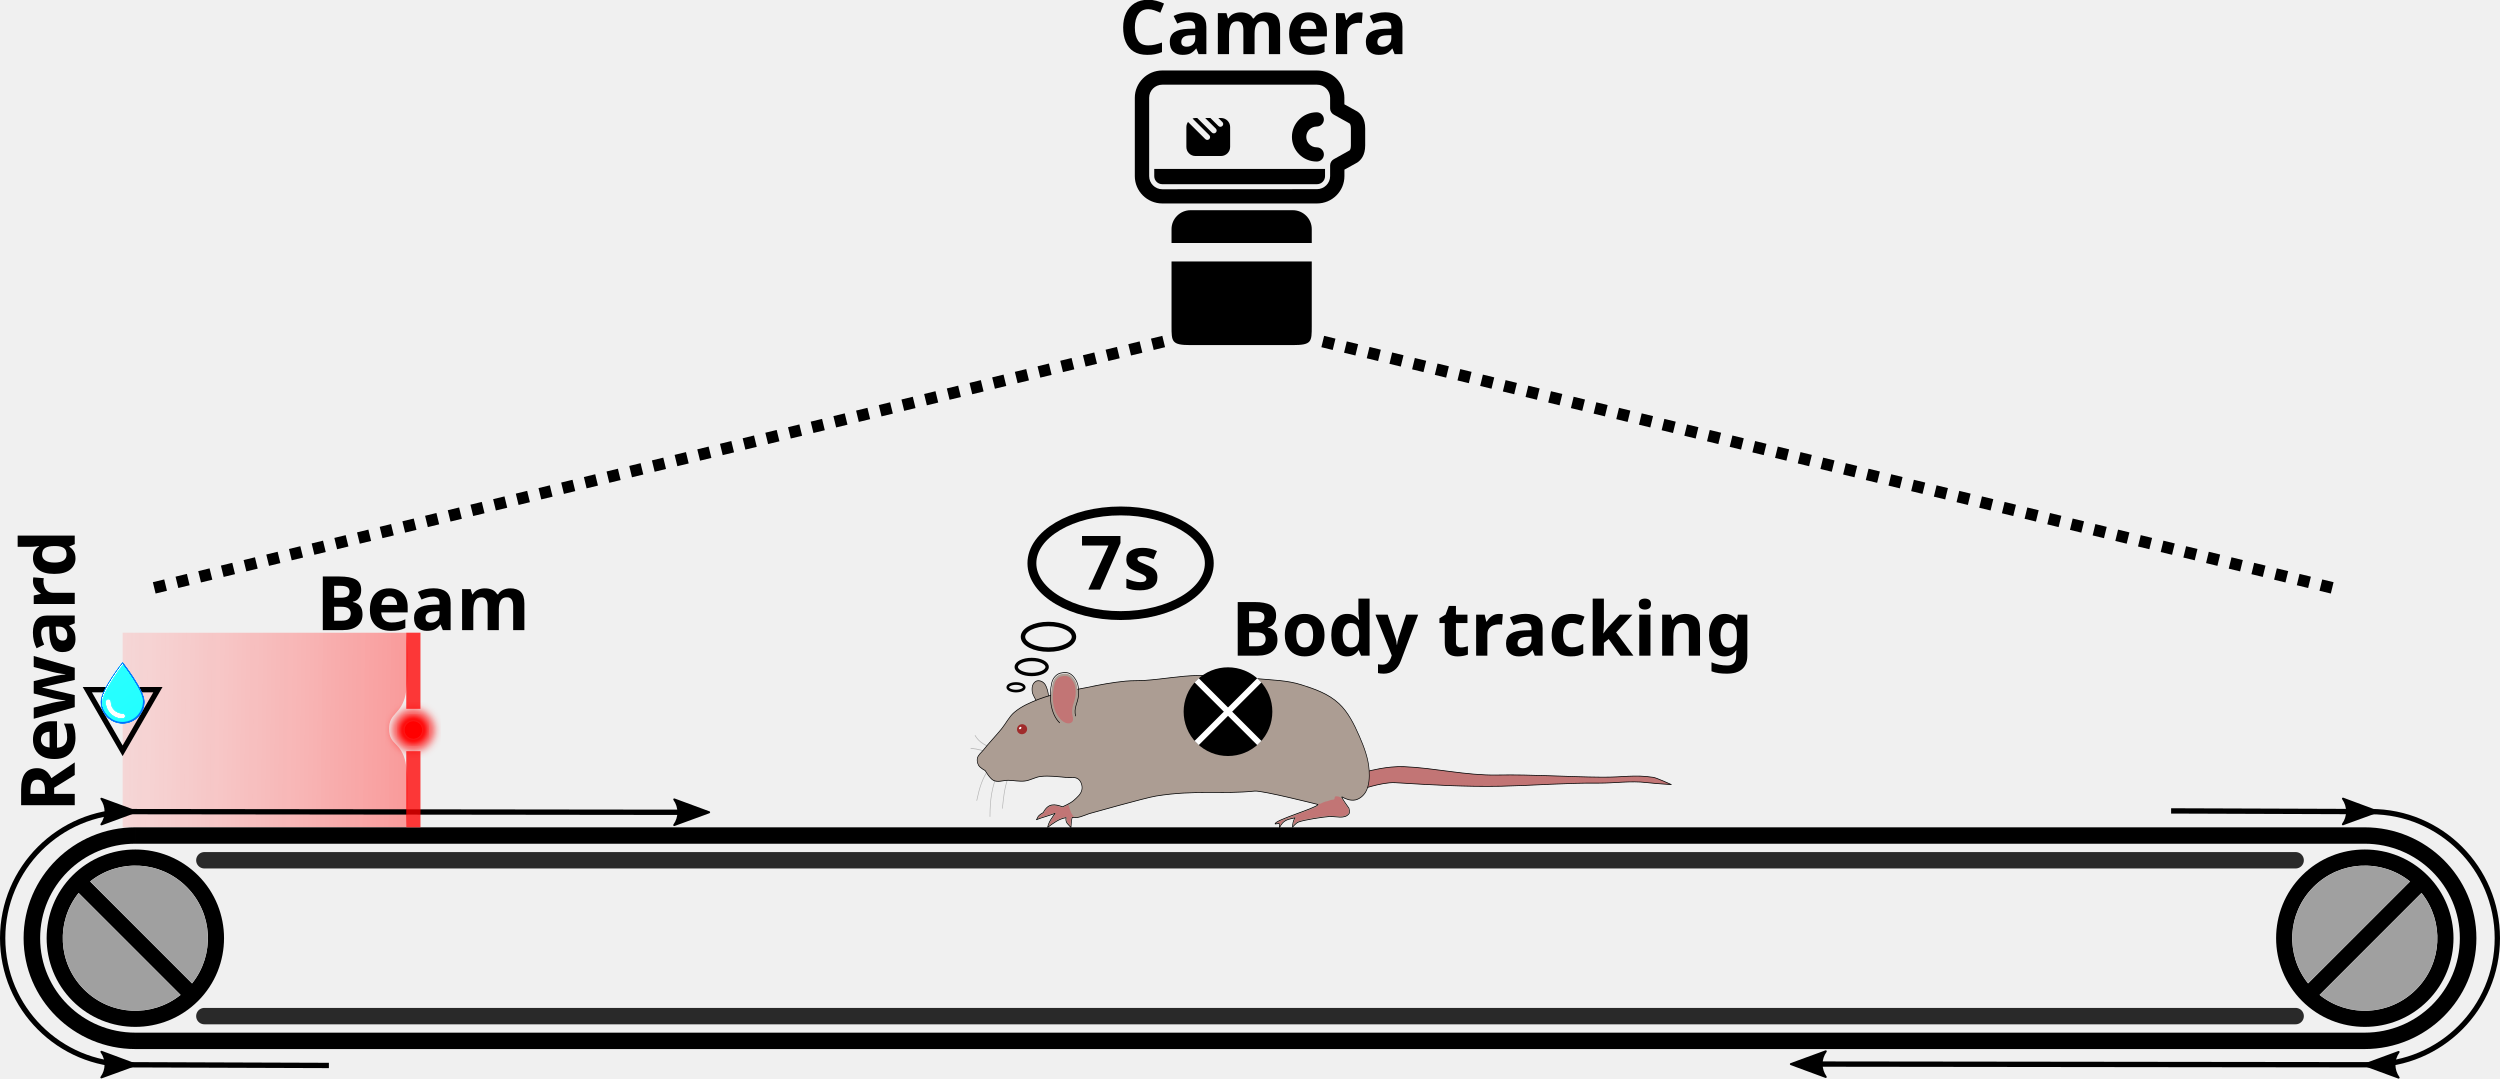
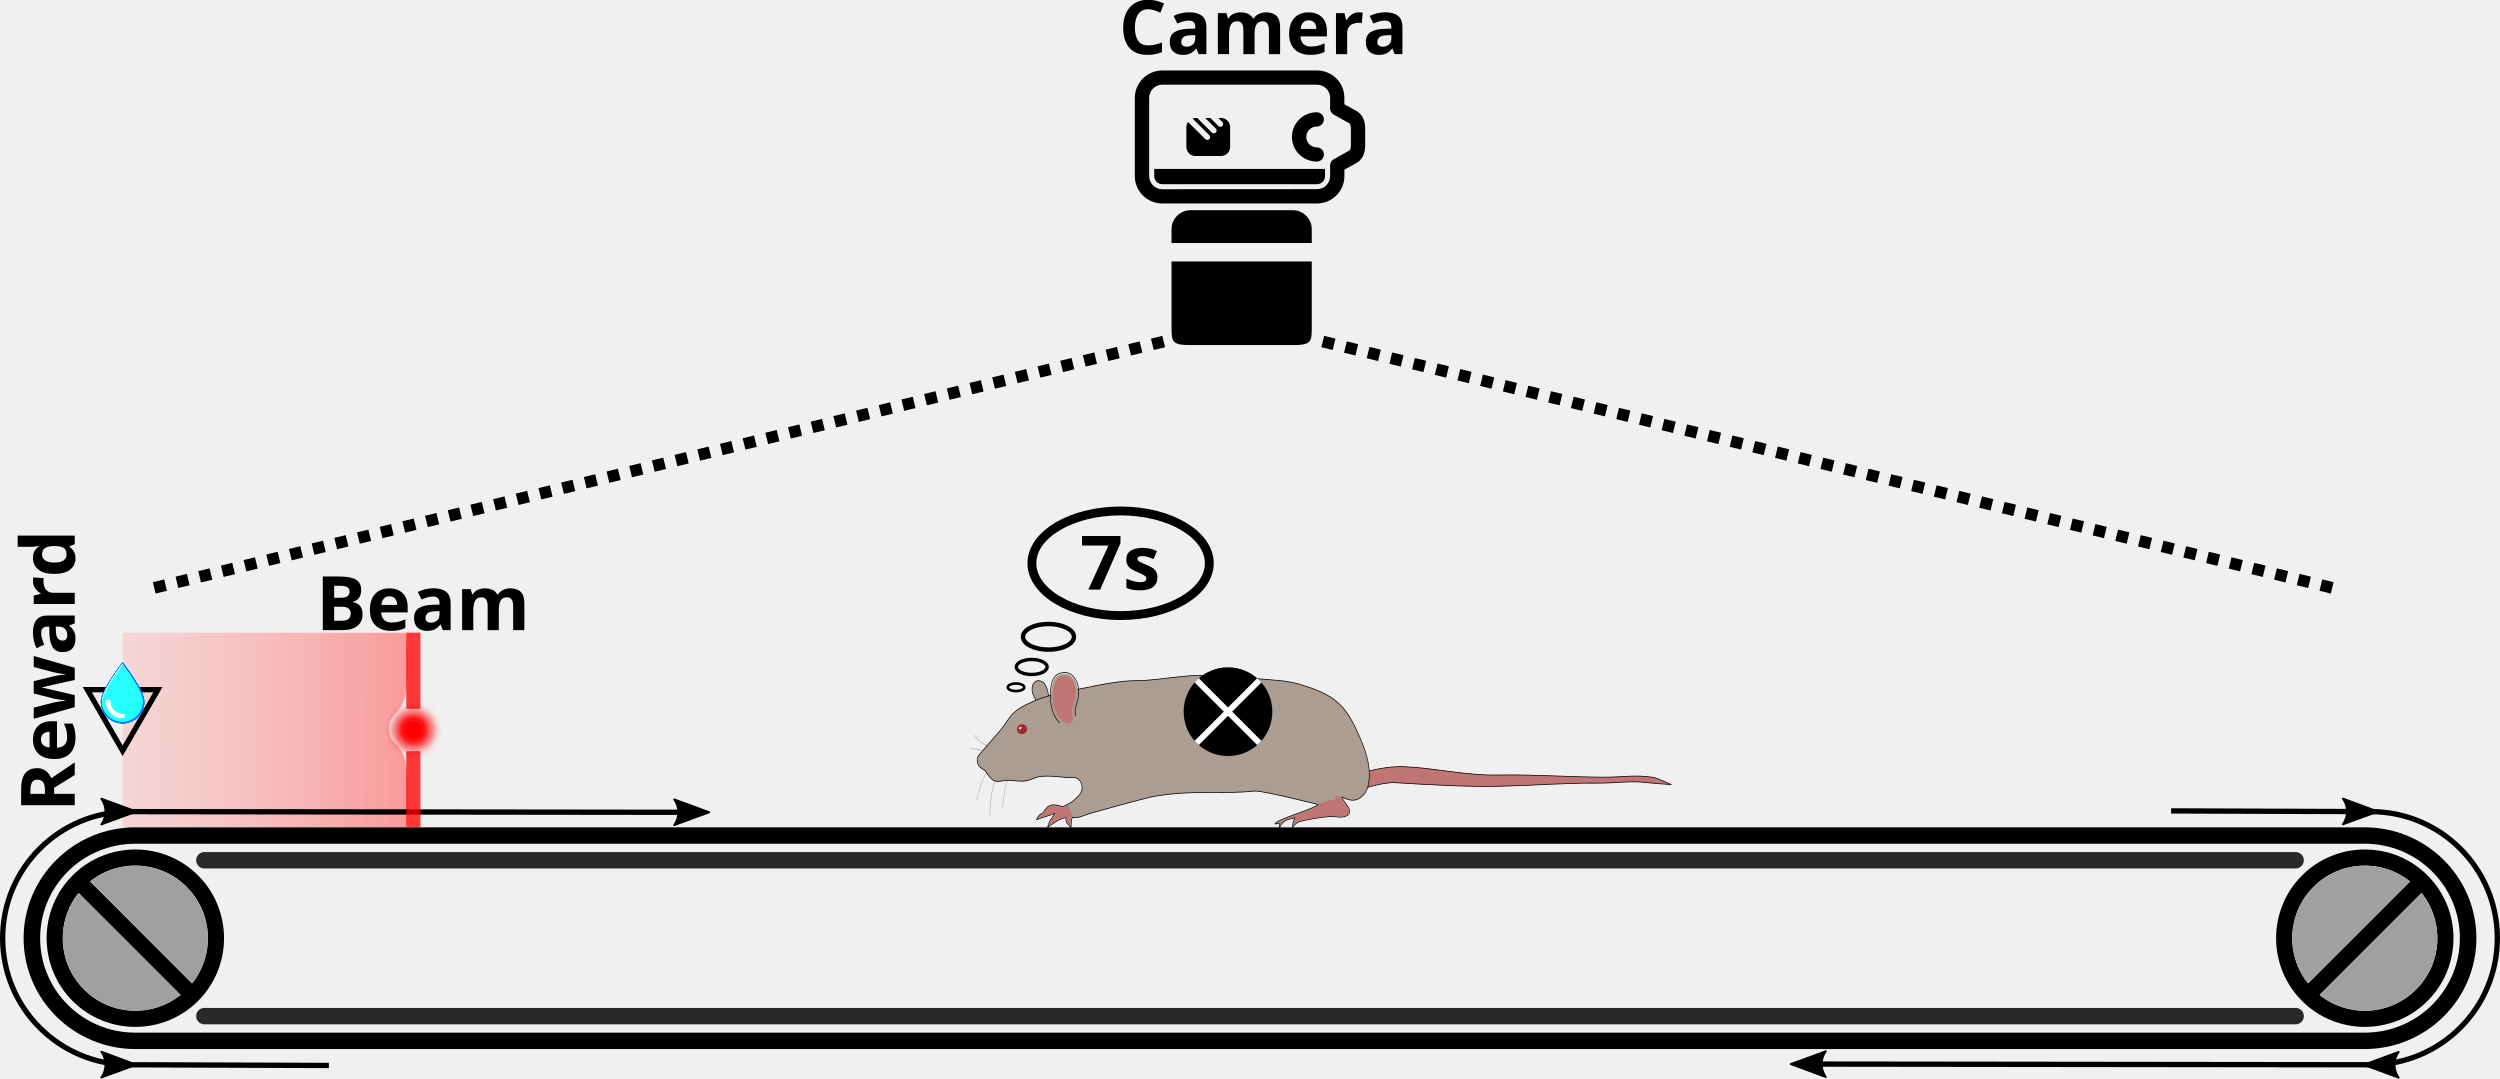
<svg xmlns="http://www.w3.org/2000/svg" xmlns:xlink="http://www.w3.org/1999/xlink" width="1409.308mm" height="608.051mm" viewBox="0 0 4993.611 2154.51" id="svg2" version="1.1">
  <defs id="defs4">
+     <marker orient="auto" refY="0.0" refX="0.0" id="Arrow1Send" style="overflow:visible;">
+       <path id="path4686" d="M 0.0,0.0 L 5.0,-5.0 L -12.5,0.0 L 5.0,5.0 L 0.0,0.0 z " style="fill-rule:evenodd;stroke:#000000;stroke-width:1pt;stroke-opacity:1;fill:#000000;fill-opacity:1" transform="scale(0.2) rotate(180) translate(6,0)" />
+     </marker>
+     <marker orient="auto" refY="0.0" refX="0.0" id="Arrow1Sstart" style="overflow:visible">
+       <path id="path4683" d="M 0.0,0.0 L 5.0,-5.0 L -12.5,0.0 L 5.0,5.0 L 0.0,0.0 z " style="fill-rule:evenodd;stroke:#000000;stroke-width:1pt;stroke-opacity:1;fill:#000000;fill-opacity:1" transform="scale(0.2) translate(6,0)" />
+     </marker>
+     <marker orient="auto" refY="0.0" refX="0.0" id="marker5003" style="overflow:visible">
+       <path id="path5005" d="M 0.0,0.0 L 5.0,-5.0 L -12.5,0.0 L 5.0,5.0 L 0.0,0.0 z " style="fill-rule:evenodd;stroke:#000000;stroke-width:1pt;stroke-opacity:1;fill:#000000;fill-opacity:1" transform="scale(0.4) translate(10,0)" />
+     </marker>
+     <marker orient="auto" refY="0.0" refX="0.0" id="marker4999" style="overflow:visible;">
+       <path id="path5001" d="M 0.0,0.0 L 5.0,-5.0 L -12.5,0.0 L 5.0,5.0 L 0.0,0.0 z " style="fill-rule:evenodd;stroke:#000000;stroke-width:1pt;stroke-opacity:1;fill:#000000;fill-opacity:1" transform="scale(0.4) rotate(180) translate(10,0)" />
+     </marker>
+     <marker orient="auto" refY="0.0" refX="0.0" id="marker4995" style="overflow:visible">
+       <path id="path4997" d="M 0.0,0.0 L 5.0,-5.0 L -12.5,0.0 L 5.0,5.0 L 0.0,0.0 z " style="fill-rule:evenodd;stroke:#000000;stroke-width:1pt;stroke-opacity:1;fill:#000000;fill-opacity:1" transform="scale(0.4) translate(10,0)" />
+     </marker>
+     <marker orient="auto" refY="0.0" refX="0.0" id="Arrow1Mend" style="overflow:visible;">
+       <path id="path4680" d="M 0.0,0.0 L 5.0,-5.0 L -12.5,0.0 L 5.0,5.0 L 0.0,0.0 z " style="fill-rule:evenodd;stroke:#000000;stroke-width:1pt;stroke-opacity:1;fill:#000000;fill-opacity:1" transform="scale(0.4) rotate(180) translate(10,0)" />
+     </marker>
+     <marker orient="auto" refY="0.0" refX="0.0" id="Arrow1Mstart" style="overflow:visible">
+       <path id="path4677" d="M 0.0,0.0 L 5.0,-5.0 L -12.5,0.0 L 5.0,5.0 L 0.0,0.0 z " style="fill-rule:evenodd;stroke:#000000;stroke-width:1pt;stroke-opacity:1;fill:#000000;fill-opacity:1" transform="scale(0.4) translate(10,0)" />
+     </marker>
+     <marker orient="auto" refY="0.0" refX="0.0" id="Arrow1Lend" style="overflow:visible;">
+       <path id="path4674" d="M 0.0,0.0 L 5.0,-5.0 L -12.5,0.0 L 5.0,5.0 L 0.0,0.0 z " style="fill-rule:evenodd;stroke:#000000;stroke-width:1pt;stroke-opacity:1;fill:#000000;fill-opacity:1" transform="scale(0.8) rotate(180) translate(12.5,0)" />
+     </marker>
+     <marker orient="auto" refY="0.0" refX="0.0" id="Arrow1Lstart" style="overflow:visible">
+       <path id="path4671" d="M 0.0,0.0 L 5.0,-5.0 L -12.5,0.0 L 5.0,5.0 L 0.0,0.0 z " style="fill-rule:evenodd;stroke:#000000;stroke-width:1pt;stroke-opacity:1;fill:#000000;fill-opacity:1" transform="scale(0.8) translate(12.5,0)" />
+     </marker>
    <marker orient="auto" refY="0" refX="0" id="Arrow2Mstart" style="overflow:visible">
      <path id="path4530" style="fill:#000000;fill-opacity:1;fill-rule:evenodd;stroke:#000000;stroke-width:0.625;stroke-linejoin:round;stroke-opacity:1" d="M 8.719,4.034 -2.207,0.016 8.719,-4.002 c -1.745,2.372 -1.735,5.617 -6e-7,8.035 z" transform="scale(0.6,0.6)" />
-     </marker>
-     <marker orient="auto" refY="0" refX="0" id="Arrow1Mstart" style="overflow:visible">
-       <path id="path4512" d="M 0,0 5,-5 -12.5,0 5,5 0,0 Z" style="fill:#000000;fill-opacity:1;fill-rule:evenodd;stroke:#000000;stroke-width:1pt;stroke-opacity:1" transform="matrix(0.4,0,0,0.4,4,0)" />
-     </marker>
-     <marker orient="auto" refY="0" refX="0" id="Arrow1Lstart" style="overflow:visible">
-       <path id="path4763" d="M 0,0 5,-5 -12.5,0 5,5 0,0 Z" style="fill:#000000;fill-opacity:1;fill-rule:evenodd;stroke:#000000;stroke-width:1pt;stroke-opacity:1" transform="matrix(0.8,0,0,0.8,10,0)" />
    </marker>
    <linearGradient id="linearGradient19819">
      <stop style="stop-color:#ff0000;stop-opacity:1" offset="0" id="stop19821" />
      <stop style="stop-color:#ffffff;stop-opacity:0" offset="1" id="stop19823" />
    </linearGradient>
    <marker style="overflow:visible" id="marker9438" refX="0" refY="0" orient="auto">
      <path transform="scale(0.6,0.6)" d="M 8.719,4.034 -2.207,0.016 8.719,-4.002 c -1.745,2.372 -1.735,5.617 -6e-7,8.035 z" style="fill:#000000;fill-opacity:1;fill-rule:evenodd;stroke:#000000;stroke-width:0.625;stroke-linejoin:round;stroke-opacity:1" id="path9440" />
    </marker>
    <marker style="overflow:visible" id="marker9170" refX="0" refY="0" orient="auto">
      <path transform="scale(-0.6,-0.6)" d="M 8.719,4.034 -2.207,0.016 8.719,-4.002 c -1.745,2.372 -1.735,5.617 -6e-7,8.035 z" style="fill:#000000;fill-opacity:1;fill-rule:evenodd;stroke:#000000;stroke-width:0.625;stroke-linejoin:round;stroke-opacity:1" id="path9172" />
    </marker>
    <marker style="overflow:visible" id="marker9170-6" refX="0" refY="0" orient="auto">
      <path transform="scale(-0.6,-0.6)" d="M 8.719,4.034 -2.207,0.016 8.719,-4.002 c -1.745,2.372 -1.735,5.617 -6e-7,8.035 z" style="fill:#000000;fill-opacity:1;fill-rule:evenodd;stroke:#000000;stroke-width:0.625;stroke-linejoin:round;stroke-opacity:1" id="path9172-0" />
    </marker>
    <marker style="overflow:visible" id="marker9438-6" refX="0" refY="0" orient="auto">
      <path transform="scale(0.6,0.6)" d="M 8.719,4.034 -2.207,0.016 8.719,-4.002 c -1.745,2.372 -1.735,5.617 -6e-7,8.035 z" style="fill:#000000;fill-opacity:1;fill-rule:evenodd;stroke:#000000;stroke-width:0.625;stroke-linejoin:round;stroke-opacity:1" id="path9440-2" />
    </marker>
    <marker orient="auto" refY="0" refX="0" id="marker8992-6" style="overflow:visible">
      <path id="path8994-1" style="fill:#000000;fill-opacity:1;fill-rule:evenodd;stroke:#000000;stroke-width:0.625;stroke-linejoin:round;stroke-opacity:1" d="M 8.719,4.034 -2.207,0.016 8.719,-4.002 c -1.745,2.372 -1.735,5.617 -6e-7,8.035 z" transform="scale(-0.6,-0.6)" />
    </marker>
    <filter height="1.72" y="-0.36" width="1.72" x="-0.36" id="filter18049" style="color-interpolation-filters:sRGB">
      <feGaussianBlur id="feGaussianBlur18051" stdDeviation="8.504" />
    </filter>
    <filter height="1.48" y="-0.24" width="1.48" x="-0.24" id="filter18057" style="color-interpolation-filters:sRGB">
      <feGaussianBlur id="feGaussianBlur18059" stdDeviation="2.835" />
    </filter>
    <filter style="color-interpolation-filters:sRGB" id="filter19758">
      <feGaussianBlur stdDeviation="1" result="result1" id="feGaussianBlur19760" />
      <feComposite in="result1" in2="result1" result="result4" operator="in" id="feComposite19762" />
      <feBlend in="result1" mode="screen" result="result5" in2="result4" id="feBlend19764" />
      <feGaussianBlur stdDeviation="8" result="result6" in="result5" id="feGaussianBlur19766" />
      <feComposite operator="atop" in="result6" in2="result5" result="result8" id="feComposite19768" />
      <feComposite operator="in" result="fbSourceGraphic" in="result6" in2="result8" id="feComposite19770" />
      <feGaussianBlur result="result0" in="fbSourceGraphic" stdDeviation="2.5" id="feGaussianBlur19772" />
      <feSpecularLighting specularExponent="45" specularConstant="1.5" surfaceScale="1" lighting-color="#ffffff" result="result1" in="result0" id="feSpecularLighting19774">
        <fePointLight z="21000" y="-9000" x="-6000" id="fePointLight19776" />
      </feSpecularLighting>
      <feComposite operator="in" result="result2" in="result1" in2="fbSourceGraphic" id="feComposite19778" />
      <feComposite k3="1" k2="1" operator="arithmetic" result="result4" in="fbSourceGraphic" in2="result2" id="feComposite19780" k1="0" k4="0" />
      <feComposite operator="in" in2="result4" result="result91" id="feComposite19782" />
      <feBlend mode="multiply" in2="result91" id="feBlend19784" />
    </filter>
    <linearGradient xlink:href="#linearGradient19819" id="linearGradient19825" x1="552.424" y1="-1331.428" x2="-1620.382" y2="-1360.418" gradientUnits="userSpaceOnUse" gradientTransform="translate(-5.1889e-7,2.6423298e-6)" />
-     <marker style="overflow:visible" id="marker9170-2" refX="0" refY="0" orient="auto">
-       <path transform="scale(-0.6,-0.6)" d="M 8.719,4.034 -2.207,0.016 8.719,-4.002 c -1.745,2.372 -1.735,5.617 -6e-7,8.035 z" style="fill:#000000;fill-opacity:1;fill-rule:evenodd;stroke:#000000;stroke-width:0.625;stroke-linejoin:round;stroke-opacity:1" id="path9172-2" />
-     </marker>
-     <marker style="overflow:visible" id="marker9438-8" refX="0" refY="0" orient="auto">
-       <path transform="scale(0.6,0.6)" d="M 8.719,4.034 -2.207,0.016 8.719,-4.002 c -1.745,2.372 -1.735,5.617 -6e-7,8.035 z" style="fill:#000000;fill-opacity:1;fill-rule:evenodd;stroke:#000000;stroke-width:0.625;stroke-linejoin:round;stroke-opacity:1" id="path9440-9" />
-     </marker>
-     <marker orient="auto" refY="0" refX="0" id="Arrow2Mstart-7" style="overflow:visible">
-       <path id="path4530-3" style="fill:#000000;fill-opacity:1;fill-rule:evenodd;stroke:#000000;stroke-width:0.625;stroke-linejoin:round;stroke-opacity:1" d="M 8.719,4.034 -2.207,0.016 8.719,-4.002 c -1.745,2.372 -1.735,5.617 -6e-7,8.035 z" transform="scale(0.6,0.6)" />
-     </marker>
-     <marker style="overflow:visible" id="marker9170-6-6" refX="0" refY="0" orient="auto">
-       <path transform="scale(-0.6,-0.6)" d="M 8.719,4.034 -2.207,0.016 8.719,-4.002 c -1.745,2.372 -1.735,5.617 -6e-7,8.035 z" style="fill:#000000;fill-opacity:1;fill-rule:evenodd;stroke:#000000;stroke-width:0.625;stroke-linejoin:round;stroke-opacity:1" id="path9172-0-1" />
-     </marker>
-     <marker style="overflow:visible" id="marker9438-6-2" refX="0" refY="0" orient="auto">
-       <path transform="scale(0.6,0.6)" d="M 8.719,4.034 -2.207,0.016 8.719,-4.002 c -1.745,2.372 -1.735,5.617 -6e-7,8.035 z" style="fill:#000000;fill-opacity:1;fill-rule:evenodd;stroke:#000000;stroke-width:0.625;stroke-linejoin:round;stroke-opacity:1" id="path9440-2-9" />
+     <marker orient="auto" refY="0" refX="0" id="Arrow1Mstart-7" style="overflow:visible">
+       <path id="path4677-0" d="M 0,0 5,-5 -12.5,0 5,5 0,0 Z" style="fill:#000000;fill-opacity:1;fill-rule:evenodd;stroke:#000000;stroke-width:1pt;stroke-opacity:1" transform="matrix(0.4,0,0,0.4,4,0)" />
+     </marker>
+     <marker orient="auto" refY="0" refX="0" id="Arrow1Mend-9" style="overflow:visible">
+       <path id="path4680-3" d="M 0,0 5,-5 -12.5,0 5,5 0,0 Z" style="fill:#000000;fill-opacity:1;fill-rule:evenodd;stroke:#000000;stroke-width:1pt;stroke-opacity:1" transform="matrix(-0.4,0,0,-0.4,-4,0)" />
+     </marker>
+     <marker orient="auto" refY="0" refX="0" id="Arrow1Mstart-0" style="overflow:visible">
+       <path id="path4677-6" d="M 0,0 5,-5 -12.5,0 5,5 0,0 Z" style="fill:#000000;fill-opacity:1;fill-rule:evenodd;stroke:#000000;stroke-width:1pt;stroke-opacity:1" transform="matrix(0.4,0,0,0.4,4,0)" />
+     </marker>
+     <marker orient="auto" refY="0" refX="0" id="Arrow1Mend-2" style="overflow:visible">
+       <path id="path4680-6" d="M 0,0 5,-5 -12.5,0 5,5 0,0 Z" style="fill:#000000;fill-opacity:1;fill-rule:evenodd;stroke:#000000;stroke-width:1pt;stroke-opacity:1" transform="matrix(-0.4,0,0,-0.4,-4,0)" />
+     </marker>
+     <marker orient="auto" refY="0" refX="0" id="Arrow1Sstart-8" style="overflow:visible">
+       <path id="path4683-7" d="M 0,0 5,-5 -12.5,0 5,5 0,0 Z" style="fill:#000000;fill-opacity:1;fill-rule:evenodd;stroke:#000000;stroke-width:1pt;stroke-opacity:1" transform="matrix(0.2,0,0,0.2,1.2,0)" />
+     </marker>
+     <marker orient="auto" refY="0" refX="0" id="Arrow1Send-9" style="overflow:visible">
+       <path id="path4686-2" d="M 0,0 5,-5 -12.5,0 5,5 0,0 Z" style="fill:#000000;fill-opacity:1;fill-rule:evenodd;stroke:#000000;stroke-width:1pt;stroke-opacity:1" transform="matrix(-0.2,0,0,-0.2,-1.2,0)" />
    </marker>
  </defs>
  <g transform="translate(1108.236,2803.573)" id="layer1">
    <path style="opacity:1;fill:url(#linearGradient19825);fill-opacity:1;fill-rule:evenodd;stroke:none;stroke-width:35.433;stroke-linecap:square;stroke-linejoin:miter;stroke-miterlimit:4;stroke-dasharray:none;stroke-dashoffset:0;stroke-opacity:1" d="m -863.251,-1539.737 566.642,0 c 0,0 6.959,84.264 -1.642,124.114 -8.602,39.849 -32.765,35.284 -32.836,67.778 -0.073,33.302 24.198,25.863 32.836,66.742 8.638,40.879 1.642,130.075 1.642,130.075 l -566.642,0 z" id="rect19817" />
    <g transform="translate(30,0)" id="g16892">
      <g id="g4769">
        <path id="path4334" d="m -867.681,-1151.055 c -123.188,10e-4 -223.405,99.344 -223.405,221.457 0,122.113 100.217,221.456 223.405,221.457 l 0,-32.74 c -105.338,-10e-4 -190.376,-84.298 -190.376,-188.717 0,-104.419 85.039,-188.716 190.376,-188.717 z m 0.002,0 0,32.74 4452.498,0 c 105.338,0 190.377,84.298 190.377,188.717 0,104.418 -85.039,188.716 -190.377,188.717 l -4452.498,0 0,32.74 4452.498,0 c 123.188,0 223.405,-99.344 223.405,-221.457 0,-122.113 -100.217,-221.456 -223.405,-221.457 z" style="color:#000000;font-style:normal;font-variant:normal;font-weight:normal;font-stretch:normal;font-size:medium;line-height:normal;font-family:sans-serif;text-indent:0;text-align:start;text-decoration:none;text-decoration-line:none;text-decoration-style:solid;text-decoration-color:#000000;letter-spacing:normal;word-spacing:normal;text-transform:none;direction:ltr;block-progression:tb;writing-mode:lr-tb;baseline-shift:baseline;text-anchor:start;white-space:normal;clip-rule:nonzero;display:inline;overflow:visible;visibility:visible;opacity:1;isolation:auto;mix-blend-mode:normal;color-interpolation:sRGB;color-interpolation-filters:linearRGB;solid-color:#000000;solid-opacity:1;fill:#000000;fill-opacity:1;fill-rule:nonzero;stroke:none;stroke-width:177.165;stroke-linecap:square;stroke-linejoin:miter;stroke-miterlimit:4;stroke-dasharray:none;stroke-dashoffset:0;stroke-opacity:1;color-rendering:auto;image-rendering:auto;shape-rendering:auto;text-rendering:auto;enable-background:accumulate" />
        <path id="path5941" d="m -730.065,-1085.231 2088.634,0 2088.635,0 0,0" style="fill:none;fill-opacity:1;fill-rule:evenodd;stroke:#000000;stroke-width:32.74;stroke-linecap:round;stroke-linejoin:miter;stroke-miterlimit:4;stroke-dasharray:none;stroke-opacity:0.825" />
        <path id="path5941-7" d="m -730.065,-773.963 2088.634,0 2088.635,0 0,0" style="fill:none;fill-opacity:1;fill-rule:evenodd;stroke:#000000;stroke-width:32.74;stroke-linecap:round;stroke-linejoin:miter;stroke-miterlimit:4;stroke-dasharray:none;stroke-opacity:0.825" />
        <g transform="matrix(0.9119516,0,0,0.9119516,-1352.608,-540.0852)" id="g4269">
          <path style="color:#000000;font-style:normal;font-variant:normal;font-weight:normal;font-stretch:normal;font-size:medium;line-height:normal;font-family:sans-serif;text-indent:0;text-align:start;text-decoration:none;text-decoration-line:none;text-decoration-style:solid;text-decoration-color:#000000;letter-spacing:normal;word-spacing:normal;text-transform:none;direction:ltr;block-progression:tb;writing-mode:lr-tb;baseline-shift:baseline;text-anchor:start;white-space:normal;clip-rule:nonzero;display:inline;overflow:visible;visibility:visible;opacity:1;isolation:auto;mix-blend-mode:normal;color-interpolation:sRGB;color-interpolation-filters:linearRGB;solid-color:#000000;solid-opacity:1;fill:#000000;fill-opacity:1;fill-rule:nonzero;stroke:none;stroke-width:35.433;stroke-linecap:butt;stroke-linejoin:miter;stroke-miterlimit:4;stroke-dasharray:none;stroke-dashoffset:0;stroke-opacity:1;color-rendering:auto;image-rendering:auto;shape-rendering:auto;text-rendering:auto;enable-background:accumulate" d="m 668.945,-564.569 c -75.762,-75.762 -199.135,-75.764 -274.897,-10e-4 -75.762,75.762 -75.762,199.136 0,274.899 75.762,75.762 199.135,75.761 274.897,-10e-4 75.762,-75.762 75.762,-199.134 2e-5,-274.896 z m -25.054,25.054 c 57.985,57.985 61.923,149.073 11.834,211.567 L 432.323,-551.349 c 62.494,-50.088 153.582,-46.151 211.567,11.834 z m -236.623,13.221 223.402,223.402 c -62.494,50.09 -153.582,46.151 -211.567,-11.834 -57.985,-57.985 -61.924,-149.073 -11.834,-211.567 z" id="path4155" />
          <path style="fill:#a0a0a0;stroke:none;stroke-width:1px;stroke-linecap:butt;stroke-linejoin:miter;stroke-opacity:1" d="m 522.506,1659.064 c -23.584,-1.338 -47.441,-8.235 -67.8,-19.598 -35.31,-19.709 -62.023,-52.093 -74.333,-90.114 -3.416,-10.549 -5.685,-21.299 -6.988,-33.102 -0.836,-7.572 -0.837,-24.256 -0.003,-31.734 2.928,-26.236 11.251,-49.644 25.22,-70.926 3.016,-4.595 8.277,-11.86 8.604,-11.88 0.097,-0.01 50.352,50.164 111.677,111.49 l 111.5,111.501 -3.568,2.702 c -29.603,22.418 -67.026,33.778 -104.31,31.662 z" id="path4265" transform="translate(0,-1927.559)" />
          <path style="fill:#a0a0a0;stroke:none;stroke-width:1px;stroke-linecap:butt;stroke-linejoin:miter;stroke-opacity:1" d="m 544.031,1487.794 c -66.207,-66.219 -111.392,-111.672 -111.167,-111.825 0.209,-0.142 1.879,-1.388 3.712,-2.769 7.745,-5.838 15.447,-10.574 24.624,-15.143 16.794,-8.361 35.458,-13.726 55.077,-15.831 5.655,-0.607 24.829,-0.601 30.406,0.01 12.989,1.421 24.32,3.876 35.709,7.735 55.711,18.878 96.773,67.528 106.025,125.621 1.397,8.772 1.764,13.913 1.768,24.749 0.004,11.589 -0.404,16.801 -2.109,26.897 -3.879,22.974 -13.501,46.064 -27.114,65.065 -1.866,2.604 -3.841,5.258 -4.389,5.898 l -0.996,1.162 -111.546,-111.567 z" id="path4267" transform="translate(0,-1927.559)" />
        </g>
        <g transform="matrix(0,-0.9119508,0.9119508,0,3974.839,-444.9002)" id="g4274">
          <path id="path4276" d="m 668.945,-564.569 c -75.762,-75.762 -199.135,-75.764 -274.897,-10e-4 -75.762,75.762 -75.762,199.136 0,274.899 75.762,75.762 199.135,75.761 274.897,-10e-4 75.762,-75.762 75.762,-199.134 2e-5,-274.896 z m -25.054,25.054 c 57.985,57.985 61.923,149.073 11.834,211.567 L 432.323,-551.349 c 62.494,-50.088 153.582,-46.151 211.567,11.834 z m -236.623,13.221 223.402,223.402 c -62.494,50.09 -153.582,46.151 -211.567,-11.834 -57.985,-57.985 -61.924,-149.073 -11.834,-211.567 z" style="color:#000000;font-style:normal;font-variant:normal;font-weight:normal;font-stretch:normal;font-size:medium;line-height:normal;font-family:sans-serif;text-indent:0;text-align:start;text-decoration:none;text-decoration-line:none;text-decoration-style:solid;text-decoration-color:#000000;letter-spacing:normal;word-spacing:normal;text-transform:none;direction:ltr;block-progression:tb;writing-mode:lr-tb;baseline-shift:baseline;text-anchor:start;white-space:normal;clip-rule:nonzero;display:inline;overflow:visible;visibility:visible;opacity:1;isolation:auto;mix-blend-mode:normal;color-interpolation:sRGB;color-interpolation-filters:linearRGB;solid-color:#000000;solid-opacity:1;fill:#000000;fill-opacity:1;fill-rule:nonzero;stroke:none;stroke-width:35.433;stroke-linecap:butt;stroke-linejoin:miter;stroke-miterlimit:4;stroke-dasharray:none;stroke-dashoffset:0;stroke-opacity:1;color-rendering:auto;image-rendering:auto;shape-rendering:auto;text-rendering:auto;enable-background:accumulate" />
          <path transform="translate(0,-1927.559)" id="path4278" d="m 522.506,1659.064 c -23.584,-1.338 -47.441,-8.235 -67.8,-19.598 -35.31,-19.709 -62.023,-52.093 -74.333,-90.114 -3.416,-10.549 -5.685,-21.299 -6.988,-33.102 -0.836,-7.572 -0.837,-24.256 -0.003,-31.734 2.928,-26.236 11.251,-49.644 25.22,-70.926 3.016,-4.595 8.277,-11.86 8.604,-11.88 0.097,-0.01 50.352,50.164 111.677,111.49 l 111.5,111.501 -3.568,2.702 c -29.603,22.418 -67.026,33.778 -104.31,31.662 z" style="fill:#a0a0a0;stroke:none;stroke-width:1px;stroke-linecap:butt;stroke-linejoin:miter;stroke-opacity:1" />
          <path transform="translate(0,-1927.559)" id="path4280" d="m 544.031,1487.794 c -66.207,-66.219 -111.392,-111.672 -111.167,-111.825 0.209,-0.142 1.879,-1.388 3.712,-2.769 7.745,-5.838 15.447,-10.574 24.624,-15.143 16.794,-8.361 35.458,-13.726 55.077,-15.831 5.655,-0.607 24.829,-0.601 30.406,0.01 12.989,1.421 24.32,3.876 35.709,7.735 55.711,18.878 96.773,67.528 106.025,125.621 1.397,8.772 1.764,13.913 1.768,24.749 0.004,11.589 -0.404,16.801 -2.109,26.897 -3.879,22.974 -13.501,46.064 -27.114,65.065 -1.866,2.604 -3.841,5.258 -4.389,5.898 l -0.996,1.162 -111.546,-111.567 z" style="fill:#a0a0a0;stroke:none;stroke-width:1px;stroke-linecap:butt;stroke-linejoin:miter;stroke-opacity:1" />
        </g>
        <path id="path7156" d="m -880.105,-676.783 c -139.626,8e-4 -252.816,-113.188 -252.816,-252.815 -8e-4,-139.627 113.189,-252.817 252.816,-252.816" style="opacity:1;fill:none;fill-opacity:1;fill-rule:evenodd;stroke:#000000;stroke-width:10.63;stroke-linecap:round;stroke-linejoin:miter;stroke-miterlimit:4;stroke-dasharray:none;stroke-dashoffset:0;stroke-opacity:1;marker-end:url(#marker9170)" />
        <path id="path7165" d="m 264.125,-1180.999 -1144.232,-1.414 0,0 0,0" style="fill:none;fill-rule:evenodd;stroke:#000000;stroke-width:10.63;stroke-linecap:butt;stroke-linejoin:miter;stroke-miterlimit:0;stroke-dasharray:none;stroke-opacity:1;marker-start:url(#marker9438)" />
        <path id="path7165-3" d="m -481.297,-675.369 -398.808,-1.414 0,0 0,0" style="fill:none;fill-rule:evenodd;stroke:#000000;stroke-width:10.63;stroke-linecap:butt;stroke-linejoin:miter;stroke-miterlimit:4;stroke-dasharray:none;stroke-opacity:1;marker-end:url(#Arrow2Mstart)" />
        <path id="path7156-7" d="m 3597.243,-1182.414 c 139.626,-8e-4 252.816,113.188 252.816,252.815 8e-4,139.627 -113.189,252.817 -252.816,252.816" style="opacity:1;fill:none;fill-opacity:1;fill-rule:evenodd;stroke:#000000;stroke-width:10.63;stroke-linecap:round;stroke-linejoin:miter;stroke-miterlimit:4;stroke-dasharray:none;stroke-dashoffset:0;stroke-opacity:1;marker-end:url(#marker9170-6)" />
        <path id="path7165-9" d="m 2453.013,-678.197 1144.232,1.414 0,0 0,0" style="fill:none;fill-rule:evenodd;stroke:#000000;stroke-width:10.63;stroke-linecap:butt;stroke-linejoin:miter;stroke-miterlimit:0;stroke-dasharray:none;stroke-opacity:1;marker-start:url(#marker9438-6)" />
        <path id="path7165-3-2" d="m 3198.435,-1183.828 398.808,1.414 0,0 0,0" style="fill:none;fill-rule:evenodd;stroke:#000000;stroke-width:10.63;stroke-linecap:butt;stroke-linejoin:miter;stroke-miterlimit:4;stroke-dasharray:none;stroke-opacity:1;marker-end:url(#marker8992-6)" />
      </g>
    </g>
    <g id="g18800">
      <path style="opacity:0.771;fill:none;fill-rule:evenodd;stroke:#ff0000;stroke-width:28.346;stroke-linecap:butt;stroke-linejoin:miter;stroke-miterlimit:4;stroke-dasharray:none;stroke-dashoffset:0;stroke-opacity:1" d="m -282.573,-1303.165 0,76.055 0,76.055" id="path16954" />
      <g transform="translate(0,13.74487)" id="g18795">
        <ellipse ry="28.346" rx="28.346" cy="-1345.937" cx="-295.825" id="path16915" style="opacity:1;fill:none;fill-opacity:1;fill-rule:evenodd;stroke:#ff0000;stroke-width:12.638;stroke-linecap:butt;stroke-linejoin:miter;stroke-miterlimit:0;stroke-dasharray:none;stroke-dashoffset:0;stroke-opacity:1;filter:url(#filter18049)" transform="matrix(1.121452,0,0,1.121452,49.18066,150.2155)" />
        <ellipse ry="14.173" rx="14.173" cy="-1345.937" cx="-295.825" id="path16915-3" style="opacity:1;fill:none;fill-opacity:1;fill-rule:evenodd;stroke:#ff0000;stroke-width:9.6;stroke-linecap:butt;stroke-linejoin:miter;stroke-miterlimit:0;stroke-dasharray:none;stroke-dashoffset:0;stroke-opacity:1;filter:url(#filter18057)" transform="matrix(1.476408,0,0,1.476408,154.1853,627.9633)" />
        <ellipse ry="12.402" rx="12.402" cy="-1359.189" cx="-282.573" id="path16915-3-7" style="opacity:1;fill:#ff0000;fill-opacity:1;fill-rule:evenodd;stroke:#ff0000;stroke-width:10.63;stroke-linecap:butt;stroke-linejoin:miter;stroke-miterlimit:0;stroke-dasharray:none;stroke-dashoffset:0;stroke-opacity:1" />
      </g>
      <path style="opacity:0.771;fill:none;fill-rule:evenodd;stroke:#ff0000;stroke-width:28.346;stroke-linecap:butt;stroke-linejoin:miter;stroke-miterlimit:4;stroke-dasharray:none;stroke-dashoffset:0;stroke-opacity:1" d="m -282.573,-1539.833 0,76.055 0,76.055" id="path16954-5" />
    </g>
    <g id="g19827" transform="translate(-96,0)">
      <path d="m -696.786,-1426.056 -141.037,0 70.519,122.142 70.519,-122.142 z" style="opacity:1;fill:none;stroke:#000000;stroke-width:10.63;stroke-miterlimit:4;stroke-dasharray:none" id="path18250" />
      <g style="opacity:1;filter:url(#filter19758)" transform="matrix(0.2428253,0,0,0.2428253,-829.4675,-1482.018)" id="g18767">
        <path style="fill:#006cff;fill-opacity:1" d="M 438.4,329.6 C 438.4,430.933 356.267,512 256,512 155.733,512 73.6,430.933 73.6,329.6 73.6,228.267 256,0 256,0 c 0,0 182.4,229.333 182.4,329.6 z" id="path18727" />
        <path style="fill:#ffffff" d="m 256,464 c -73.6,0 -134.4,-59.733 -134.4,-134.4 0,-8.533 7.467,-16 16,-16 8.533,0 16,7.467 16,16 0,56.533 45.867,102.4 102.4,102.4 8.533,0 16,7.467 16,16 0,8.533 -7.467,16 -16,16 z" id="path18729" />
        <g id="g18731" />
        <g id="g18733" />
        <g id="g18735" />
        <g id="g18737" />
        <g id="g18739" />
        <g id="g18741" />
        <g id="g18743" />
        <g id="g18745" />
        <g id="g18747" />
        <g id="g18749" />
        <g id="g18751" />
        <g id="g18753" />
        <g id="g18755" />
        <g id="g18757" />
        <g id="g18759" />
      </g>
    </g>
    <text xml:space="preserve" style="font-style:normal;font-weight:normal;font-size:150px;line-height:1000%;font-family:sans-serif;letter-spacing:0px;word-spacing:0px;fill:#000000;fill-opacity:1;stroke:none;stroke-width:1px;stroke-linecap:butt;stroke-linejoin:miter;stroke-opacity:1" x="-476.958" y="-1544.958" id="text19849">
      <tspan id="tspan19851" x="-476.958" y="-1544.958" style="font-style:normal;font-variant:normal;font-weight:bold;font-stretch:normal;font-family:sans-serif;-inkscape-font-specification:'sans-serif Bold'">Beam</tspan>
    </text>
    <text xml:space="preserve" style="font-style:normal;font-weight:normal;font-size:150px;line-height:1000%;font-family:sans-serif;letter-spacing:0px;word-spacing:0px;fill:#000000;fill-opacity:1;stroke:none;stroke-width:1px;stroke-linecap:butt;stroke-linejoin:miter;stroke-opacity:1" x="1181.725" y="-958.955" id="text19849-8" transform="matrix(0,-1,1,0,0,0)">
      <tspan id="tspan19851-0" x="1181.725" y="-958.955" style="font-style:normal;font-variant:normal;font-weight:bold;font-stretch:normal;font-family:sans-serif;-inkscape-font-specification:'sans-serif Bold'">Reward</tspan>
    </text>
    <g id="g4788" transform="translate(-844.8709,0)">
      <g transform="matrix(-2.606271,0.244504,0.2099261,3.046847,1635.325,-3286.216)" id="g16474">
        <path id="path4508" d="m -264.764,685.253 c 0,0 -14.933,-2.258 -27.648,-0.774 -23.609,2.756 -46.843,9.645 -70.553,11.145 -26.58,1.7 -52.448,5.426 -79.283,7.778 -17.093,1.499 -24.883,0.229 -39.334,3.255 -2.672,0.559 -13.413,5.81 -13.413,5.81 0,0 10.993,-1.42 18.783,-2.82 12.01,-2.2 23.978,-1.528 36.138,-2.528 24.65,-2.2 50.201,-2.467 74.901,-3.967 27.03,-1.7 52.609,-5.097 80.353,-8.782 10.142,-1.347 29.246,2.884 29.246,2.884" style="fill:#c27575;stroke:#000000;stroke-width:0.496;stroke-linecap:round;stroke-linejoin:round" />
        <path id="path4479" d="m 16.664,662.653 c 6.014,10 7.852,17.8 8.842,29" style="fill:none;stroke:#b3b3b3;stroke-width:0.496;stroke-linecap:round;stroke-linejoin:round" />
        <path id="path4481" d="m 23.382,660.153 c 6.004,6 8.724,12.4 11.314,20.2" style="fill:none;stroke:#b3b3b3;stroke-width:0.496;stroke-linecap:round;stroke-linejoin:round" />
        <path id="path4483" d="m 7.825,664.453 c 4.684,7 6.111,14.5 7.778,22.6" style="fill:none;stroke:#b3b3b3;stroke-width:0.496;stroke-linecap:round;stroke-linejoin:round" />
        <path id="path4485" d="m 18.078,647.853 c 6.788,-2.1 12.228,-5.6 14.498,-9.9" style="fill:none;stroke:#b3b3b3;stroke-width:0.496;stroke-linecap:round;stroke-linejoin:round" />
        <path id="path4487" d="m 23.028,650.253 c 3.628,-1.8 7.928,-3.3 13.438,-4.2" style="fill:none;stroke:#b3b3b3;stroke-width:0.496;stroke-linecap:round;stroke-linejoin:round" />
        <path id="path4502" d="m -24.967,623.253 c 0,-1.1 -0.782,-6.2 -0.177,-9.2 0.446,-2.2 1.076,-4.7 2.74,-6.2 1.287,-1.2 3.219,-1.9 4.95,-1.7 1.236,0.2 2.458,1 3.182,2 0.934,1.3 1.134,3 1.061,4.6 -0.052,1.2 -0.599,2.3 -1.061,3.3 -0.914,2.1 -3.359,5.9 -3.359,5.9" style="fill:#ac9d93;stroke:#000000;stroke-width:0.496;stroke-linecap:round;stroke-linejoin:round" />
        <path id="path4506" d="m -177.434,691.253 c -5.72,0 -47.538,12.625 -47.538,12.625 1.51,2.3 33.971,7.432 33.761,10.032 l -3.191,-0.048 0.011,2.748 c -3.37,-5 -6.72,-4.8 -12.38,-5.5 1.74,1.8 2.08,3.6 2.48,6 0,0 -2.94,-2.6 -4.77,-3 -4.45,-1.1 -19.114,-1.808 -23.664,-1.708 -5.13,0.1 -11.75,2.9 -15.38,-0.7 -0.84,-0.8 -0.18,-3.5 -0.18,-3.5 0,0 6.371,-8.849 4.561,-7.749 -2.96,1.8 -6.64,3.1 -10.08,2.7 -3.09,-0.4 -6.22,-2.2 -8.13,-4.6 -2.92,-3.8 -3.67,-9 -3.71,-13.8 -0.08,-7.8 2.68,-15.6 5.65,-22.8 3.33,-8.1 7.36,-16.5 13.79,-22.5 7.63,-7.2 18,-11.1 27.76,-14.6 10.52,-3.8 21.85,-4.8 32.88,-6.6 15.239,-2.5 30.545,-4.8 45.958,-5.8 13.231,-0.8 26.52,0.3 39.774,0 4.954,-0.1 9.894,-0.7 14.85,-0.7 10.034,0 20.06,0.8 30.052,1.8 12.48,1.1 25.123,1.8 37.299,4.7 6.647,1.7 13.456,3.5 19.269,7.1 4.073,2.5 6.863,6.7 10.43,9.9 4.946,4.4 10.315,8.4 15.198,12.9 1.66,1.5 4.04,2.7 4.78,4.8 0.51,1.4 0.21,3.2 -0.53,4.6 -0.99,1.8 -4.78,3.9 -4.78,3.9 0,0 -3.151,5.5 -5.829,6.9 -3.314,1.7 -7.43,0.5 -11.137,0.8 -4.25,0.4 -8.461,1.6 -12.728,1.5 -4.116,-0.1 -8.081,-1.9 -12.198,-2 -6.522,-0.1 -13.007,1.2 -19.445,2.2 -3.182,0.5 -7.091,-0.1 -9.458,2.1 -1.669,1.5 -2.51,4.3 -1.944,6.5 0.813,3.2 4.241,5.1 6.982,6.9 2.628,1.7 8.751,3.4 8.751,3.4 5.823,-2.3 10.608,-3.4 15.026,2.6 5.242,2.1 4.116,2.9 5.568,4.2 -4.856,-1.2 -9.728,-1.8 -14.584,-3 2.686,2.8 5.145,4.9 6.453,8.7 -4.793,-2.5 -9.053,-4.9 -14.584,-5.2 1.178,3.4 -1.826,4.7 -3.182,6.8 -0.443,-2.3 -0.635,-4.8 -1.503,-6.6 -4.387,1.1 -8.747,-0.5 -13.081,-1.4 0,0 -44.138,-7 -51.973,-7.4 -29.906,-1.7 -49.748,3 -75.304,2.8 z" style="fill:#ac9d93;stroke:#000000;stroke-width:0.496;stroke-linecap:round;stroke-linejoin:round" />
        <path id="path4504" d="m -43.528,631.853 c 1.289,-6.2 -2.461,-9.5 -3.271,-13.9 -0.561,-3.1 -0.508,-6.7 1.149,-9.4 2.518,-4.1 4.994,-5.1 9.723,-4.5 2.498,0.3 5.05,2.3 5.922,4.7 2.996,8.1 3.458,16.3 -1.679,23.1 -5.187,6.9 -13.018,5.6 -11.844,0 z" style="fill:#c27575;stroke:#ac9d93;stroke-width:1.488;stroke-linecap:round;stroke-linejoin:round" />
        <ellipse ry="3.27" rx="3.889" cy="636.74" cx="-3.501" id="path4477" style="fill:#a02c2c" />
        <ellipse ry="0.67" rx="0.982" cy="552.61" cx="314.571" id="path9055" style="fill:#ffffff" transform="matrix(0.8673569,0.4976866,-0.4976718,0.8673654,0,0)" />
        <path id="path9565" d="m -32.55,634.953 c 6.765,-6.5 7.052,-18.3 3.96,-26.7 -1.105,-3 -3.991,-5.3 -7.156,-5.7 -1.251,-0.1 -2.393,-0.2 -3.469,-0.1 -1.076,0.1 -2.094,0.3 -3.031,0.7 -1.875,0.9 -3.343,2.4 -4.688,4.6 -1.967,3.2 -1.945,7.1 -1.344,10.4 0.466,2.6 1.676,4.6 2.5,6.6 0.825,2 1.356,4 0.782,6.8" style="color:#000000;text-indent:0;text-transform:none;block-progression:tb;fill:none;stroke:#000000;stroke-width:0.496" />
        <path id="path9571" style="fill:#c27575" d="m -23.153,688.453 c -2.098,0 -4.405,0.8 -6.937,1.8 a 0.5,0.5 0 0 1 -0.313,0 c 0,0 -1.563,-0.4 -3.437,-1.1 -0.315,-0.1 -0.642,-0.2 -0.969,-0.3 -0.986,3 -1.323,6 -3.906,8.2 0.508,-0.1 1.026,-0.2 1.531,-0.3 a 0.5,0.5 0 0 1 0.562,0.3 c 0.793,1.6 1.052,3.7 1.376,5.7 0.633,-0.8 1.301,-1.5 1.812,-2.2 0.718,-0.9 1.102,-1.8 0.562,-3.4 a 0.5,0.5 0 0 1 0.5,-0.6 c 5.161,0.3 9.233,2.4 13.532,4.6 -1.336,-2.9 -3.404,-4.7 -5.782,-7.2 a 0.5,0.5 0 0 1 0.469,-0.8 c 4.369,1 8.794,1.6 13.219,2.6 -0.143,-0.3 -0.273,-0.5 -0.469,-0.7 -0.479,-0.5 -1.44,-1.2 -4.031,-2.2 a 0.5,0.5 0 0 1 -0.219,-0.2 c -2.149,-3 -4.29,-4 -6.625,-4.2 l -0.875,0 z" />
        <path id="path9583" style="fill:#c27575" d="m -192.256,713.476 c 0.024,-0.37 -5.74,-1.864 -6.981,-2.245 l -11.961,-2.764 c -1.856,-0.881 -12.894,-2.29 -14.184,-4.29 -0.161,-0.226 -0.108,-0.54 0.12,-0.7 -4.28,-0.783 3.645,1.569 -2.881,-0.395 0,0 -2.044,-0.716 -4.024,-0.816 -1.78,-0.2 -2.421,-0.712 -4.201,-0.612 -2.71,0.2 -0.385,-2.386 -3.217,-1.975 -3.788,0.273 -4.453,3.63 -5.803,5.13 0.208,0.121 -2.326,3.265 -2.407,3.492 0,0 -0.16,0.6 -0.22,1.3 -0.03,0.4 -0.02,0.8 0.03,1.1 0.05,0.3 0.13,0.5 0.22,0.6 1.66,1.7 4.05,1.9 6.75,1.7 2.69,-0.3 5.63,-1 8.28,-1.1 4.4,-0.1 19.094,0.608 23.774,1.708 1.07,0.2 2.26,1 3.25,1.7 0.35,0.3 0.35,0.3 0.62,0.5 -0.33,-1.6 -0.73,-3 -2.03,-4.4 -0.25,-0.333 -0.007,-0.808 0.41,-0.8 2.81,0.3 5.1,0.5 7.16,1.1 1.69,0.6 3.2,1.8 4.65,3.5 l 0.131,-1.748" />
      </g>
      <g style="fill:#000000;stroke:none;stroke-width:24.249;stroke-miterlimit:4;stroke-dasharray:none" transform="matrix(-0.02922408,0,0,-0.02922408,2151.352,-1473.29)" id="g19984">
        <g id="g20009">
          <g transform="translate(3.1927488e-4,205.3101)" id="g4492">
            <text transform="scale(-1,-1)" id="text20005" y="-5016.866" x="-8811.291" style="font-style:normal;font-weight:normal;font-size:5132.753px;line-height:1000%;font-family:sans-serif;letter-spacing:0px;word-spacing:0px;fill:#000000;fill-opacity:1;stroke:none;stroke-width:1px;stroke-linecap:butt;stroke-linejoin:miter;stroke-opacity:1" xml:space="preserve">
              <tspan y="-5016.866" x="-8811.291" id="tspan20007" style="font-style:normal;font-variant:normal;font-weight:bold;font-stretch:normal;font-family:sans-serif;-inkscape-font-specification:'sans-serif Bold'">7s</tspan>
            </text>
            <g id="g4480" transform="translate(-22753.151,-674.1674)">
              <g id="g4486">
                <ellipse style="fill:none;fill-rule:evenodd;stroke:#000000;stroke-width:606.231;stroke-linecap:butt;stroke-linejoin:miter;stroke-miterlimit:4;stroke-dasharray:none;stroke-opacity:1" id="path4418" transform="scale(-1,-1)" cx="-28788.795" cy="-7490.505" rx="6062.307" ry="3575.729" />
                <ellipse style="fill:none;fill-rule:evenodd;stroke:#000000;stroke-width:303.115;stroke-linecap:butt;stroke-linejoin:miter;stroke-miterlimit:4;stroke-dasharray:none;stroke-opacity:1" id="path4418-3" cx="-33718.348" cy="-2464.006" rx="1742.657" ry="875.537" transform="scale(-1,-1)" />
                <ellipse style="fill:none;fill-rule:evenodd;stroke:#000000;stroke-width:230.368;stroke-linecap:butt;stroke-linejoin:miter;stroke-miterlimit:4;stroke-dasharray:none;stroke-opacity:1" id="path4418-3-7" cx="-34865.148" cy="-401.065" rx="1054.445" ry="512.786" transform="scale(-1,-1)" />
                <ellipse style="fill:none;fill-rule:evenodd;stroke:#000000;stroke-width:181.869;stroke-linecap:butt;stroke-linejoin:miter;stroke-miterlimit:4;stroke-dasharray:none;stroke-opacity:1" id="path4418-3-7-5" cx="-35937.688" cy="987.505" rx="562.864" ry="258.706" transform="scale(-1,-1)" />
              </g>
            </g>
          </g>
        </g>
      </g>
    </g>
    <g id="g8736" transform="matrix(0.7071068,-0.7071068,0.7071068,0.7071068,815.5287,2164.487)">
      <circle mask="none" r="88.583" cy="-2133.668" cx="2881.912" id="path8594" style="fill:#000000;fill-opacity:1;fill-rule:evenodd;stroke:none;stroke-width:1px;stroke-linecap:butt;stroke-linejoin:miter;stroke-opacity:1" />
      <path mask="none" id="path8596" d="m 2881.912,-2222.251 0,177.165" style="fill:none;fill-opacity:1;fill-rule:evenodd;stroke:#ffffff;stroke-width:11.838;stroke-linecap:butt;stroke-linejoin:miter;stroke-miterlimit:4;stroke-dasharray:none;stroke-opacity:1" />
      <path mask="none" id="path8596-4" d="m 2793.329,-2133.668 177.165,0" style="opacity:1;fill:none;fill-opacity:1;fill-rule:evenodd;stroke:#ffffff;stroke-width:11.838;stroke-linecap:butt;stroke-linejoin:miter;stroke-miterlimit:4;stroke-dasharray:none;stroke-opacity:1" />
    </g>
    <g id="g4534">
      <g transform="matrix(0,0.8849017,-0.8900258,0,1761.933,-2849.665)" id="g4373">
        <g transform="translate(201.1524,-61.8022)" id="g4375">
          <g id="g4377">
            <path d="m 248.6,269.4 -14.7,0 -15.6,-28 c -0.2,-0.4 -0.4,-0.7 -0.6,-1 -5.3,-8 -16.3,-17.6 -38.4,-17.6 l -38.4,0 c -22.1,0 -33,9.6 -38.3,17.7 -0.2,0.3 -0.4,0.6 -0.6,1 l -15.6,28 -14.7,0 C 37.7,269.4 10,297 10,331 l 0,347.1 c 0,34 27.7,61.7 61.7,61.7 l 176.9,0 c 34,0 61.6,-27.7 61.6,-61.7 l 0,-347.1 c 0,-34 -27.6,-61.6 -61.6,-61.6 z m 29.5,408.7 c 0,16.3 -13.3,29.5 -29.5,29.5 l -177,0 c -16.3,0 -29.5,-13.3 -29.5,-29.5 l 0,-347.1 c 0,-16.3 13.3,-29.5 29.5,-29.5 l 24.1,0 c 5.8,0 11.2,-3.2 14,-8.2 l 19.9,-35.5 c 1.5,-1.8 5.7,-2.9 11.2,-2.9 l 38.4,0 c 5.5,0 9.8,1.1 11.2,2.9 l 19.9,35.5 c 2.9,5.1 8.2,8.2 14,8.2 l 24.1,0 c 16.3,0 29.5,13.2 29.5,29.5 l 0.2,347.1 0,0 z" id="path4379" />
            <path d="m 199.6,315.5 c -8.9,0 -16.1,7.2 -16.1,16.1 0,12.9 -10.5,23.4 -23.5,23.4 -12.9,0 -23.4,-10.5 -23.4,-23.4 0,-8.9 -7.2,-16.1 -16.1,-16.1 -8.9,0 -16.1,7.2 -16.1,16.1 0,30.7 24.9,55.6 55.6,55.6 30.7,0 55.6,-24.9 55.6,-55.6 0.1,-8.9 -7.1,-16.1 -16,-16.1 z" id="path4381" />
            <path d="m 182.6,525.9 -45,0 c -11.2,0 -20.3,9.1 -20.3,20.4 l 0,6.1 9.1,-9.1 c 2.5,-2.5 6.5,-2.5 8.9,0 2.5,2.5 2.5,6.5 0,8.9 l -18,18 0,11.7 23.9,-23.9 c 2.4,-2.5 6.5,-2.5 8.9,0 2.5,2.5 2.5,6.5 0,8.9 l -32.8,32.8 0,4 c 0,2.3 0.4,4.5 1.2,6.5 L 156,572.7 c 2.5,-2.5 6.5,-2.5 8.9,0 2.5,2.5 2.5,6.5 0,8.9 l -38.7,38.8 c 3.3,2.3 7.3,3.7 11.5,3.7 l 45,0 c 11.2,0 20.4,-9.1 20.4,-20.4 l 0,-57.6 c -0.2,-11.1 -9.3,-20.2 -20.5,-20.2 z" id="path4383" />
            <path d="m 248.6,312.9 -16.3,0 0,383.3 16.3,0 c 10,0 18.1,-8.1 18.1,-18.1 l 0,-347.1 c 0,-10 -8.2,-18.1 -18.1,-18.1 z" id="path4385" />
            <path d="m 325.4,385.4 0,229.2 c 0,23.6 19.2,42.8 42.7,42.8 l 31.4,0 0,-314.7 -31.4,0 c -23.5,0 -42.7,19.1 -42.7,42.7 z" id="path4387" />
            <path d="m 587.1,342.7 -146,0 0,314.7 146,0 c 35,0 42.8,0 42.8,-42.8 l 0,-229.2 c -0.1,-42.7 -7.3,-42.7 -42.8,-42.7 z" id="path4389" />
          </g>
        </g>
        <g id="g4393" />
        <g id="g4395" />
        <g id="g4397" />
        <g id="g4399" />
        <g id="g4401" />
        <g id="g4403" />
        <g id="g4405" />
        <g id="g4407" />
        <g id="g4409" />
        <g id="g4411" />
        <g id="g4413" />
        <g id="g4415" />
        <g id="g4417" />
        <g id="g4419" />
        <g id="g4421" />
      </g>
      <text id="text19849-3" y="-2695.468" x="1126.509" style="font-style:normal;font-weight:normal;font-size:150px;line-height:1000%;font-family:sans-serif;letter-spacing:0px;word-spacing:0px;fill:#000000;fill-opacity:1;stroke:none;stroke-width:1px;stroke-linecap:butt;stroke-linejoin:miter;stroke-opacity:1" xml:space="preserve">
        <tspan style="font-style:normal;font-variant:normal;font-weight:bold;font-stretch:normal;font-family:sans-serif;-inkscape-font-specification:'sans-serif Bold'" y="-2695.468" x="1126.509" id="tspan19851-6">Camera</tspan>
      </text>
    </g>
-     <text xml:space="preserve" style="font-style:normal;font-weight:normal;font-size:150px;line-height:1000%;font-family:sans-serif;letter-spacing:0px;word-spacing:0px;fill:#000000;fill-opacity:1;stroke:none;stroke-width:1px;stroke-linecap:butt;stroke-linejoin:miter;stroke-opacity:1" x="1350.545" y="-1493.941" id="text19849-7">
-       <tspan id="tspan19851-5" x="1350.545" y="-1493.941" style="font-style:normal;font-variant:normal;font-weight:bold;font-stretch:normal;font-family:sans-serif;-inkscape-font-specification:'sans-serif Bold'">Body tracking</tspan>
+     <text xml:space="preserve" style="font-style:normal;font-weight:normal;font-size:150px;line-height:1000%;font-family:sans-serif;letter-spacing:0px;word-spacing:0px;fill:#000000;fill-opacity:1;stroke:none;stroke-width:1px;stroke-linecap:butt;stroke-linejoin:miter;stroke-opacity:1" x="687.275" y="-463.839" id="text19849-7">
+       <tspan id="tspan19851-5" x="687.275" y="-463.839" style="font-style:normal;font-variant:normal;font-weight:bold;font-stretch:normal;font-family:sans-serif;-inkscape-font-specification:'sans-serif Bold'">Position on treadmill</tspan>
    </text>
    <path style="fill:none;fill-rule:evenodd;stroke:#000000;stroke-width:23.32;stroke-linecap:butt;stroke-linejoin:miter;stroke-miterlimit:4;stroke-dasharray:23.32, 23.32;stroke-dashoffset:0;stroke-opacity:1" d="m 1216.166,-2121.401 -2032.809,496.083 0,0" id="path4582" />
    <path style="fill:none;fill-rule:evenodd;stroke:#000000;stroke-width:23.32;stroke-linecap:butt;stroke-linejoin:miter;stroke-miterlimit:4;stroke-dasharray:23.32, 23.32;stroke-dashoffset:0;stroke-opacity:1" d="m 1533.885,-2121.401 2032.809,496.083 0,0" id="path4582-3" />
+     <text xml:space="preserve" style="font-style:normal;font-weight:normal;font-size:150px;line-height:1000%;font-family:sans-serif;letter-spacing:0px;word-spacing:0px;fill:#000000;fill-opacity:1;stroke:none;stroke-width:1px;stroke-linecap:butt;stroke-linejoin:miter;stroke-opacity:1" x="3513.158" y="-466.036" id="text19849-7-5">
+       <tspan id="tspan19851-5-6" x="3513.158" y="-466.036" style="font-style:normal;font-variant:normal;font-weight:bold;font-stretch:normal;font-family:sans-serif;-inkscape-font-specification:'sans-serif Bold'">90cm</tspan>
+     </text>
+     <text xml:space="preserve" style="font-style:normal;font-weight:normal;font-size:150px;line-height:1000%;font-family:sans-serif;letter-spacing:0px;word-spacing:0px;fill:#000000;fill-opacity:1;stroke:none;stroke-width:1px;stroke-linecap:butt;stroke-linejoin:miter;stroke-opacity:1" x="-1115.194" y="-466.036" id="text19849-7-2">
+       <tspan id="tspan19851-5-9" x="-1115.194" y="-466.036" style="font-style:normal;font-variant:normal;font-weight:bold;font-stretch:normal;font-family:sans-serif;-inkscape-font-specification:'sans-serif Bold'">0cm</tspan>
+     </text>
+     <path style="fill:none;fill-rule:evenodd;stroke:#000000;stroke-width:28.005;stroke-linecap:butt;stroke-linejoin:miter;stroke-miterlimit:4;stroke-dasharray:none;stroke-opacity:1;marker-start:url(#Arrow1Sstart);marker-end:url(#Arrow1Send)" d="m -746.215,-519.357 c 1384.261,0 1384.261,0 1384.261,0" id="path4993" />
+     <path style="fill:none;fill-rule:evenodd;stroke:#000000;stroke-width:26.971;stroke-linecap:butt;stroke-linejoin:miter;stroke-miterlimit:4;stroke-dasharray:none;stroke-opacity:1;marker-start:url(#Arrow1Sstart-8);marker-end:url(#Arrow1Send-9)" d="m 2161.457,-519.357 c 1283.888,0 1283.888,0 1283.888,0" id="path4993-0" />
  </g>
</svg>
